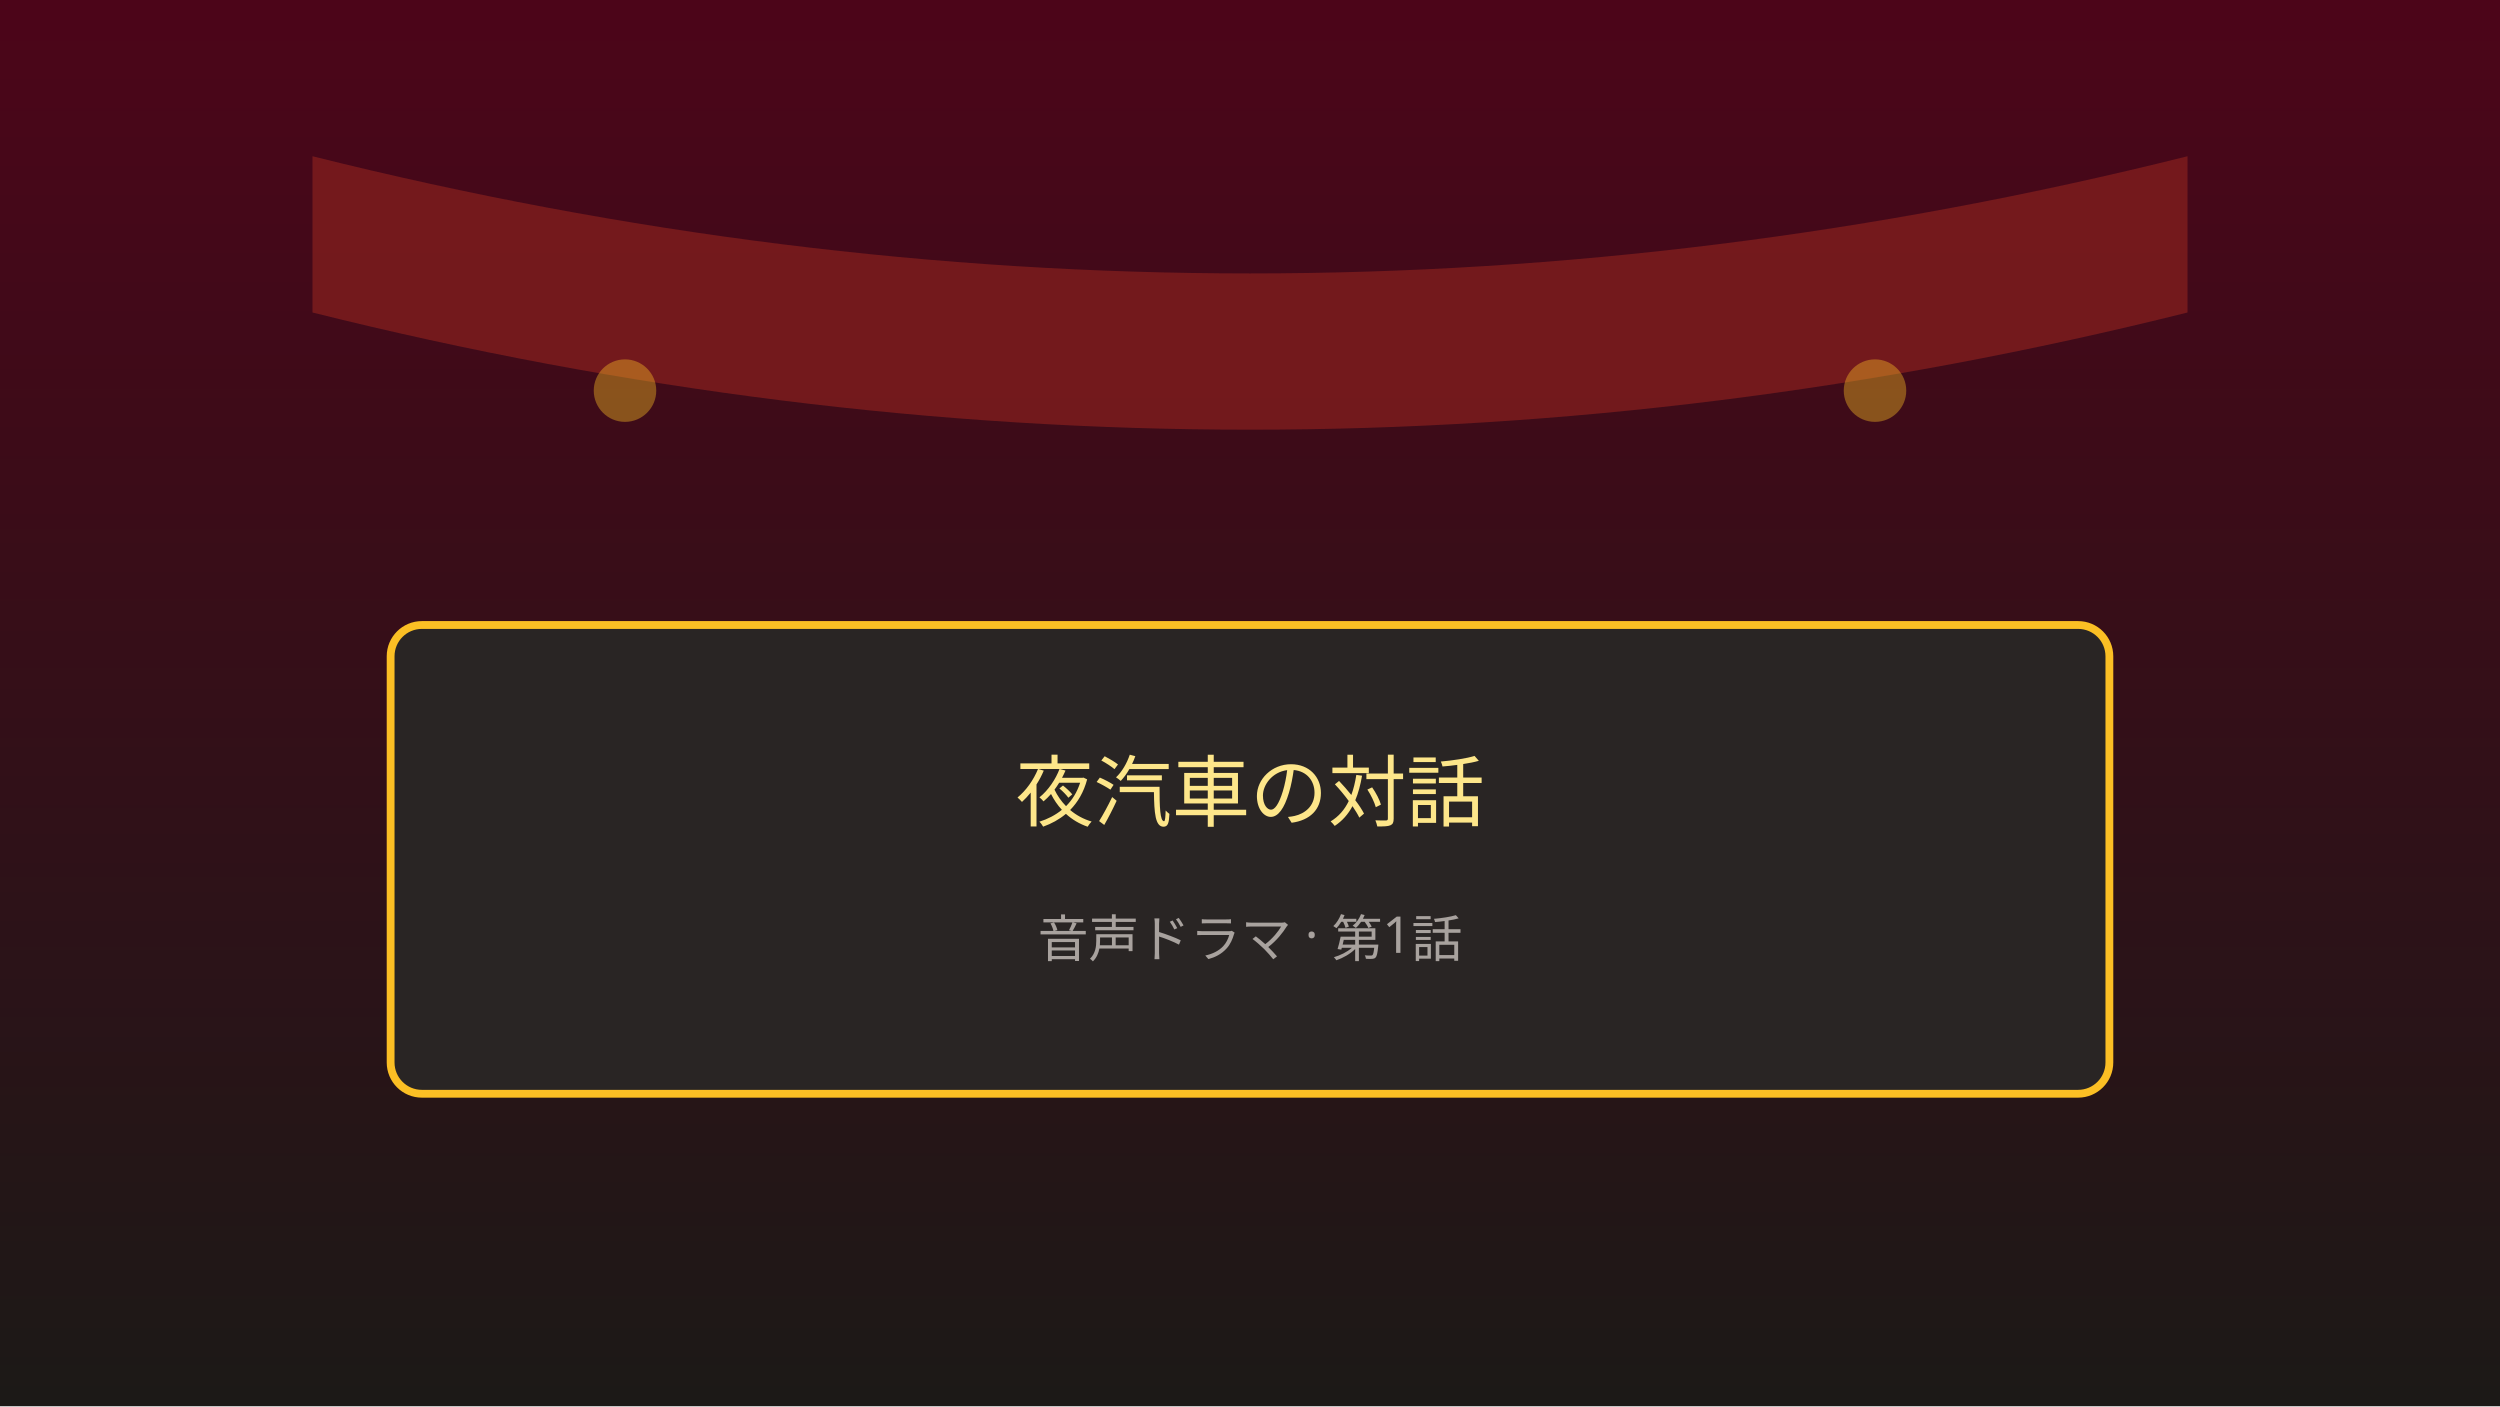
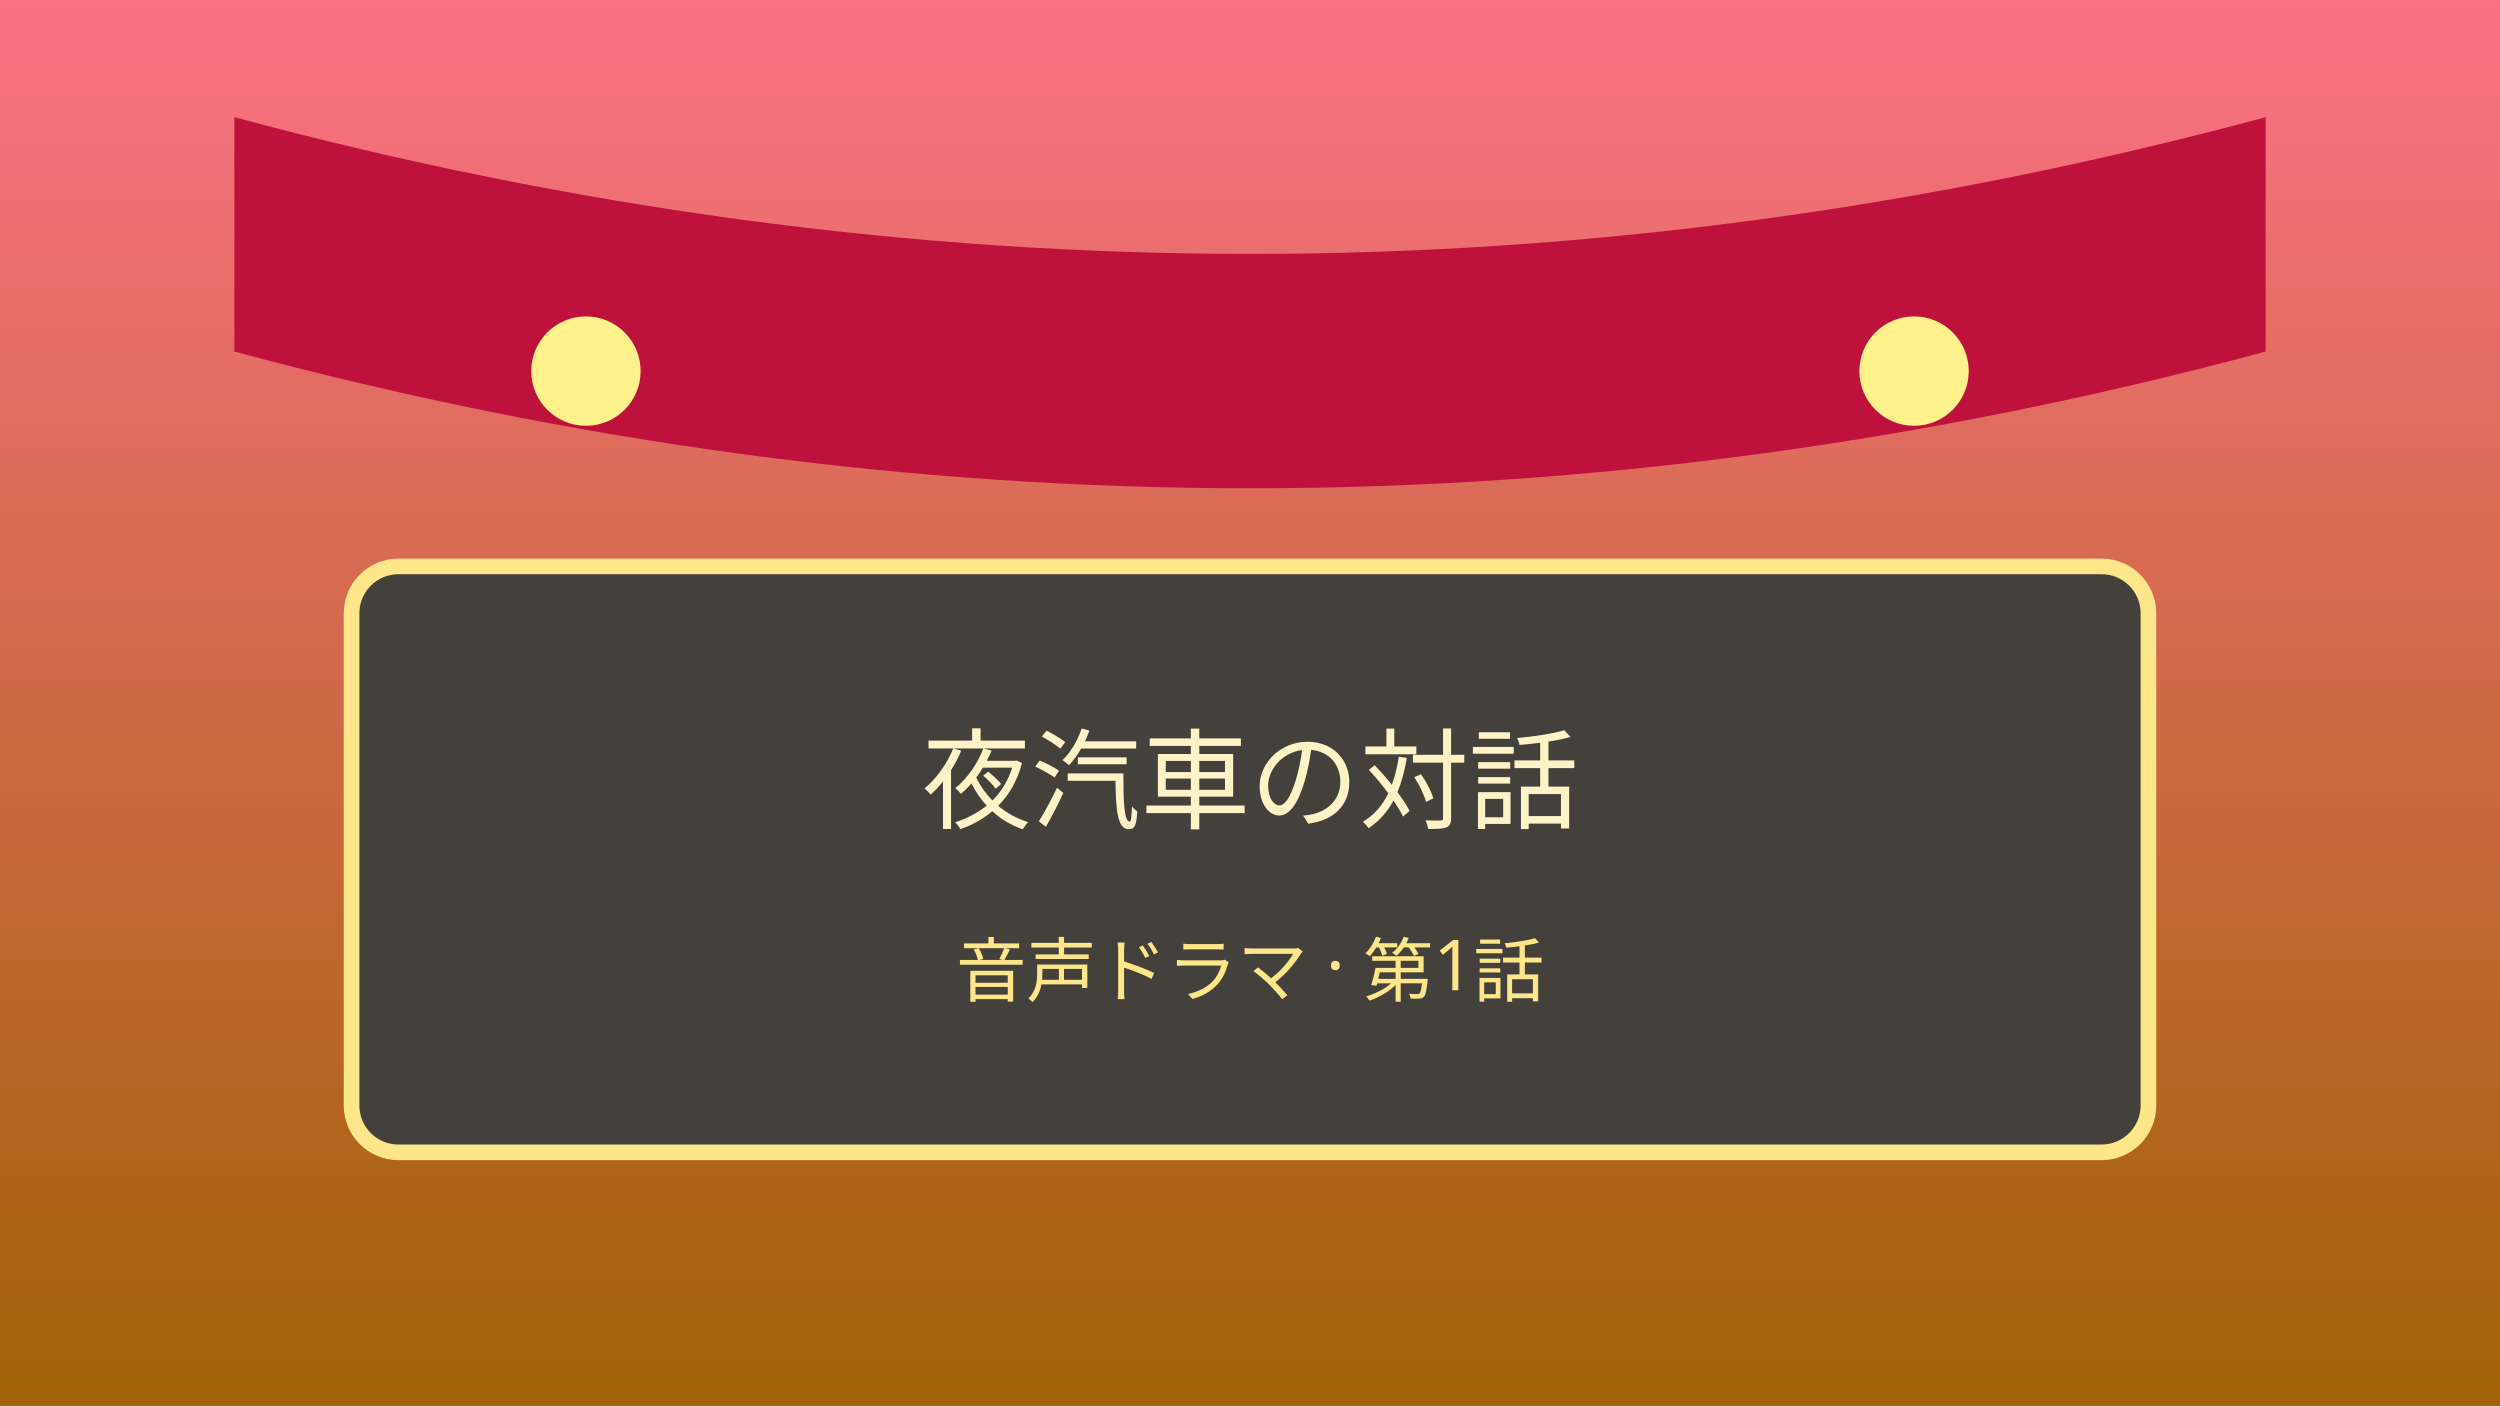
<svg xmlns="http://www.w3.org/2000/svg" width="640" height="360" viewBox="0 0 640 360">
  <defs>
    <linearGradient id="stage" x1="0" y1="0" x2="0" y2="1">
-       <stop offset="0%" stop-color="#4c0519" />
-       <stop offset="100%" stop-color="#1c1917" />
+       <stop offset="0%" stop-color="#fb7185" />
+       <stop offset="100%" stop-color="#a16207" />
    </linearGradient>
  </defs>
  <rect width="640" height="360" fill="url(#stage)" />
-   <path d="M80 40 Q320 100 560 40 L560 80 Q320 140 80 80Z" fill="#7f1d1d" opacity="0.8" />
-   <rect x="100" y="160" width="440" height="120" rx="8" fill="#292524" stroke="#fbbf24" stroke-width="2" />
-   <text x="320" y="210" text-anchor="middle" fill="#fde68a" font-size="20" font-family="serif">夜汽車の対話</text>
-   <text x="320" y="245" text-anchor="middle" fill="#a8a29e" font-size="13" font-family="sans-serif">音声ドラマ · 第1話</text>
-   <g fill="#fbbf24" opacity="0.4">
-     <circle cx="160" cy="100" r="8" />
-     <circle cx="480" cy="100" r="8" />
+   <path d="M60 30 Q320 100 580 30 L580 90 Q320 160 60 90Z" fill="#be123c" />
+   <rect x="90" y="145" width="460" height="150" rx="12" fill="#44403c" stroke="#fde68a" stroke-width="4" />
+   <text x="320" y="210" text-anchor="middle" fill="#fef3c7" font-size="28" font-family="serif">夜汽車の対話</text>
+   <text x="320" y="255" text-anchor="middle" fill="#fde68a" font-size="18" font-family="sans-serif">音声ドラマ · 第1話</text>
+   <g fill="#fef08a">
+     <circle cx="150" cy="95" r="14" />
+     <circle cx="490" cy="95" r="14" />
  </g>
</svg>
